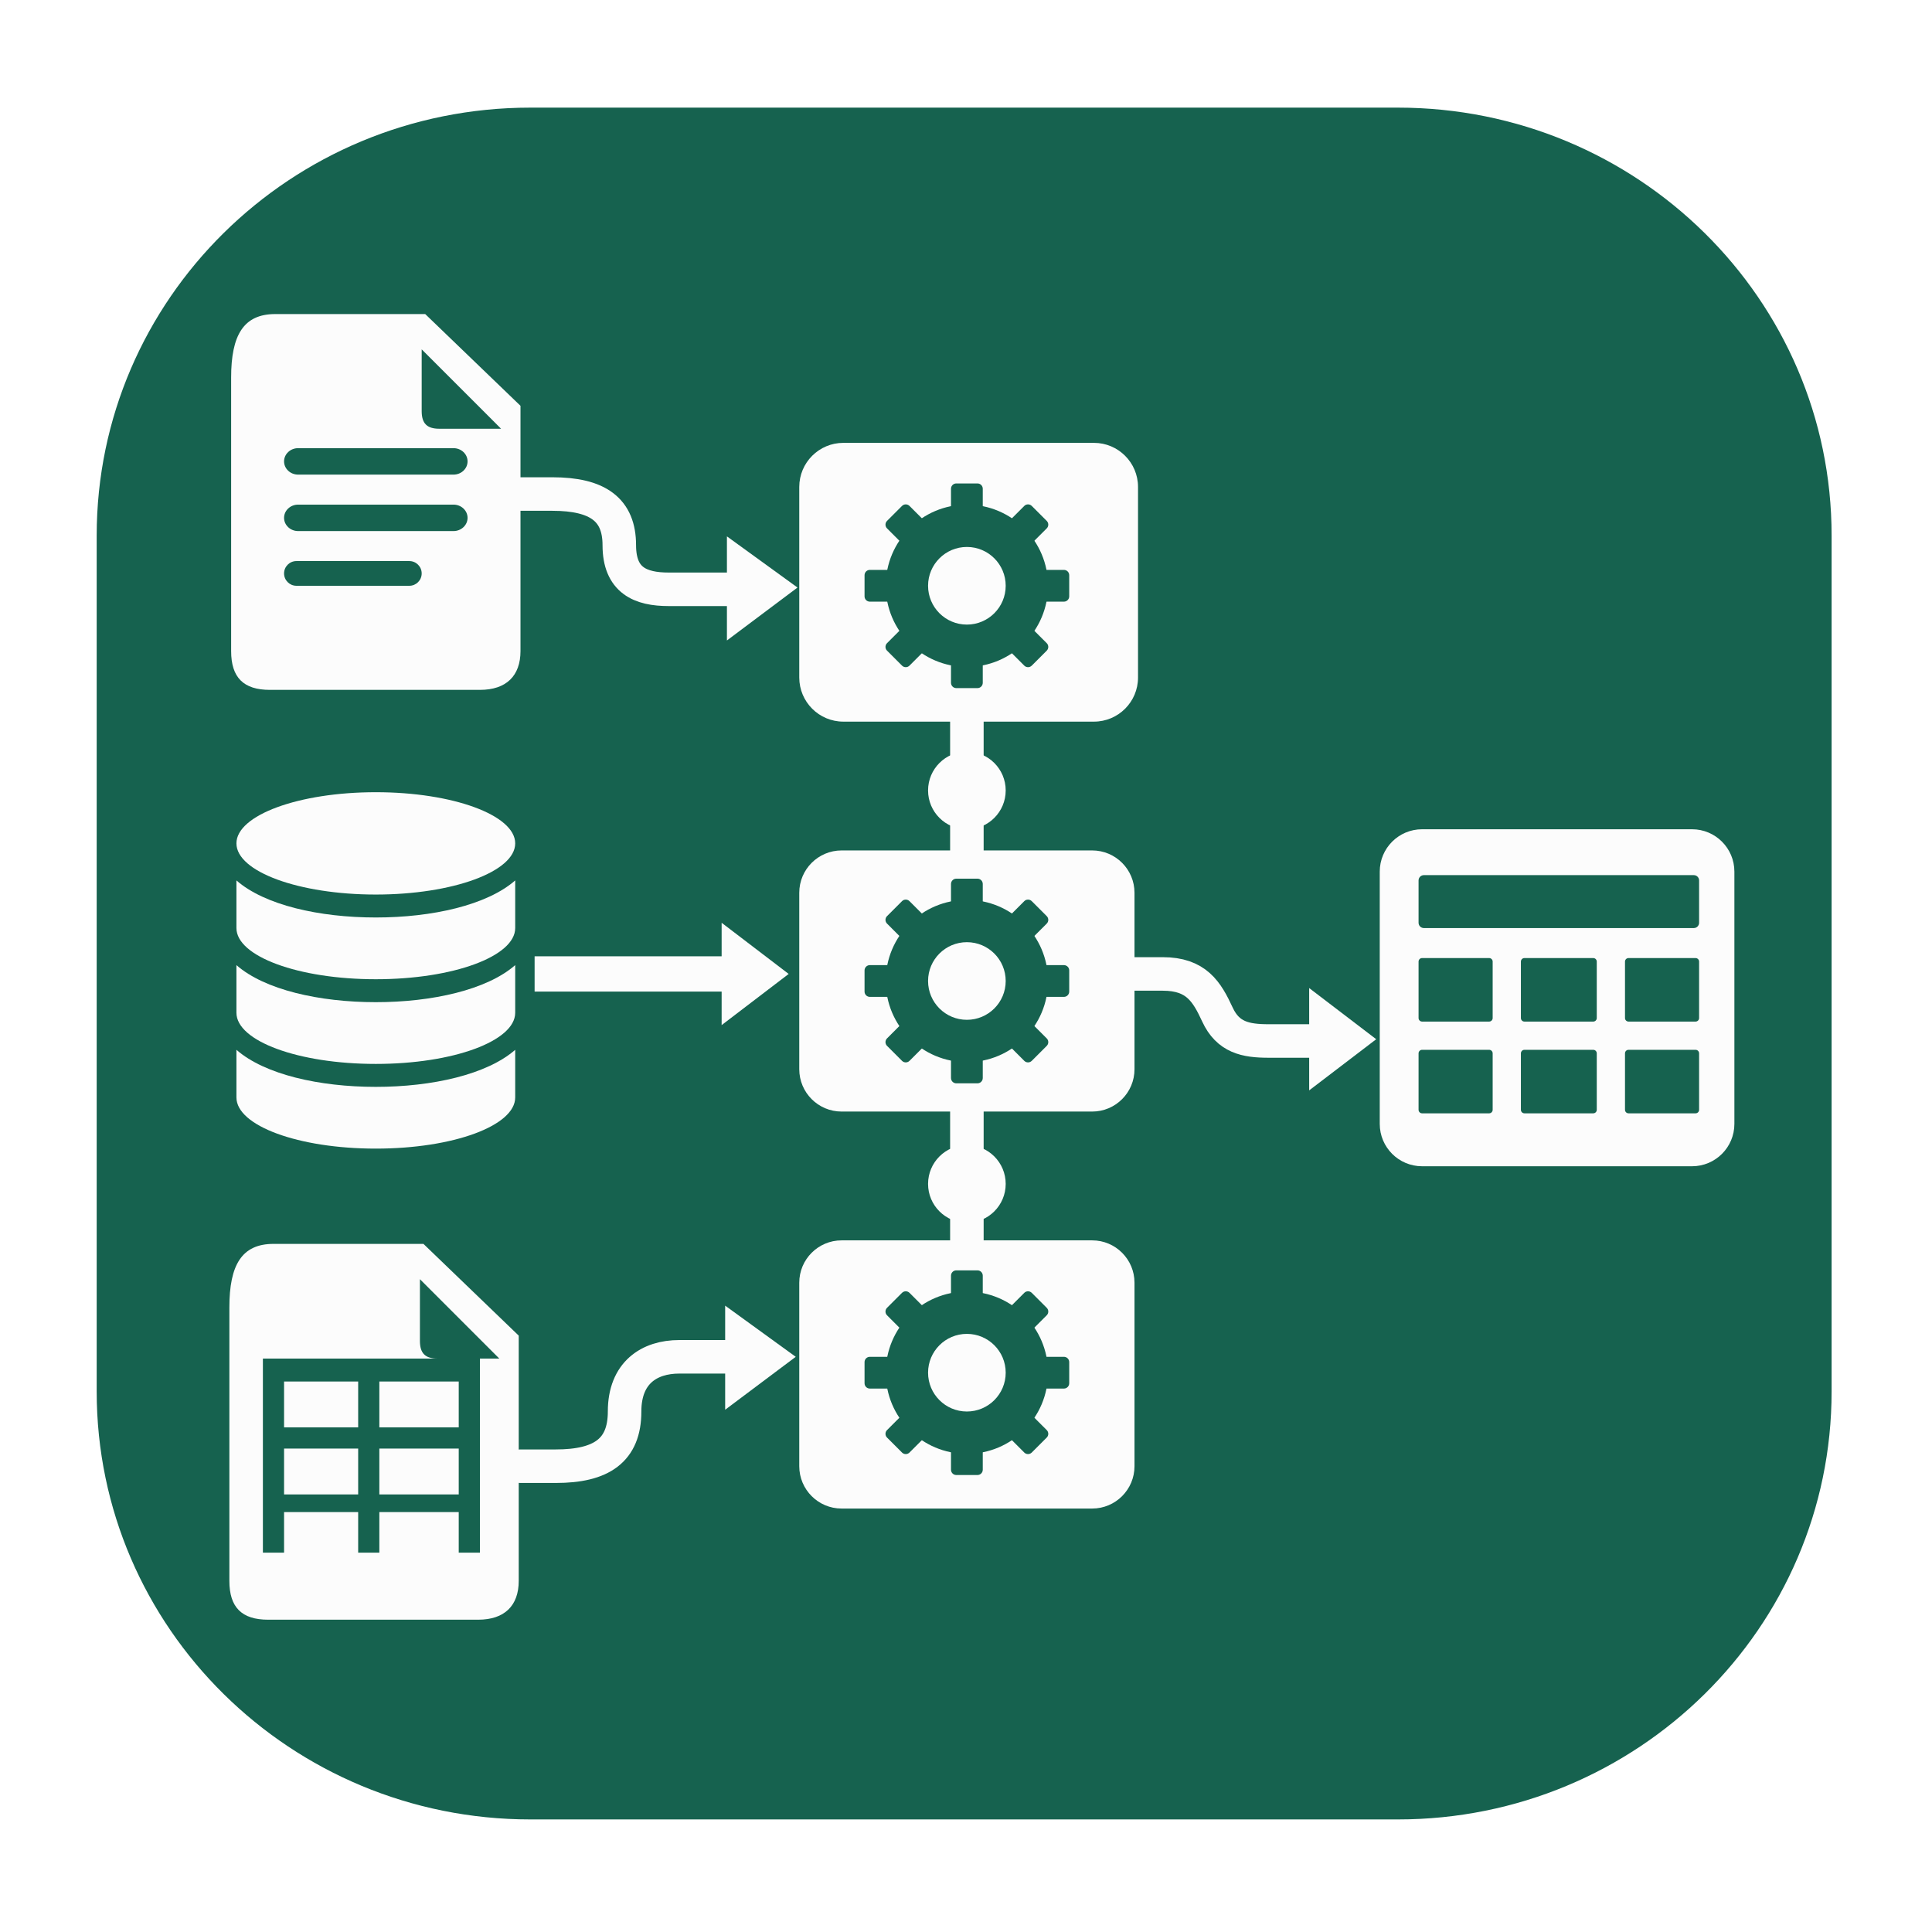
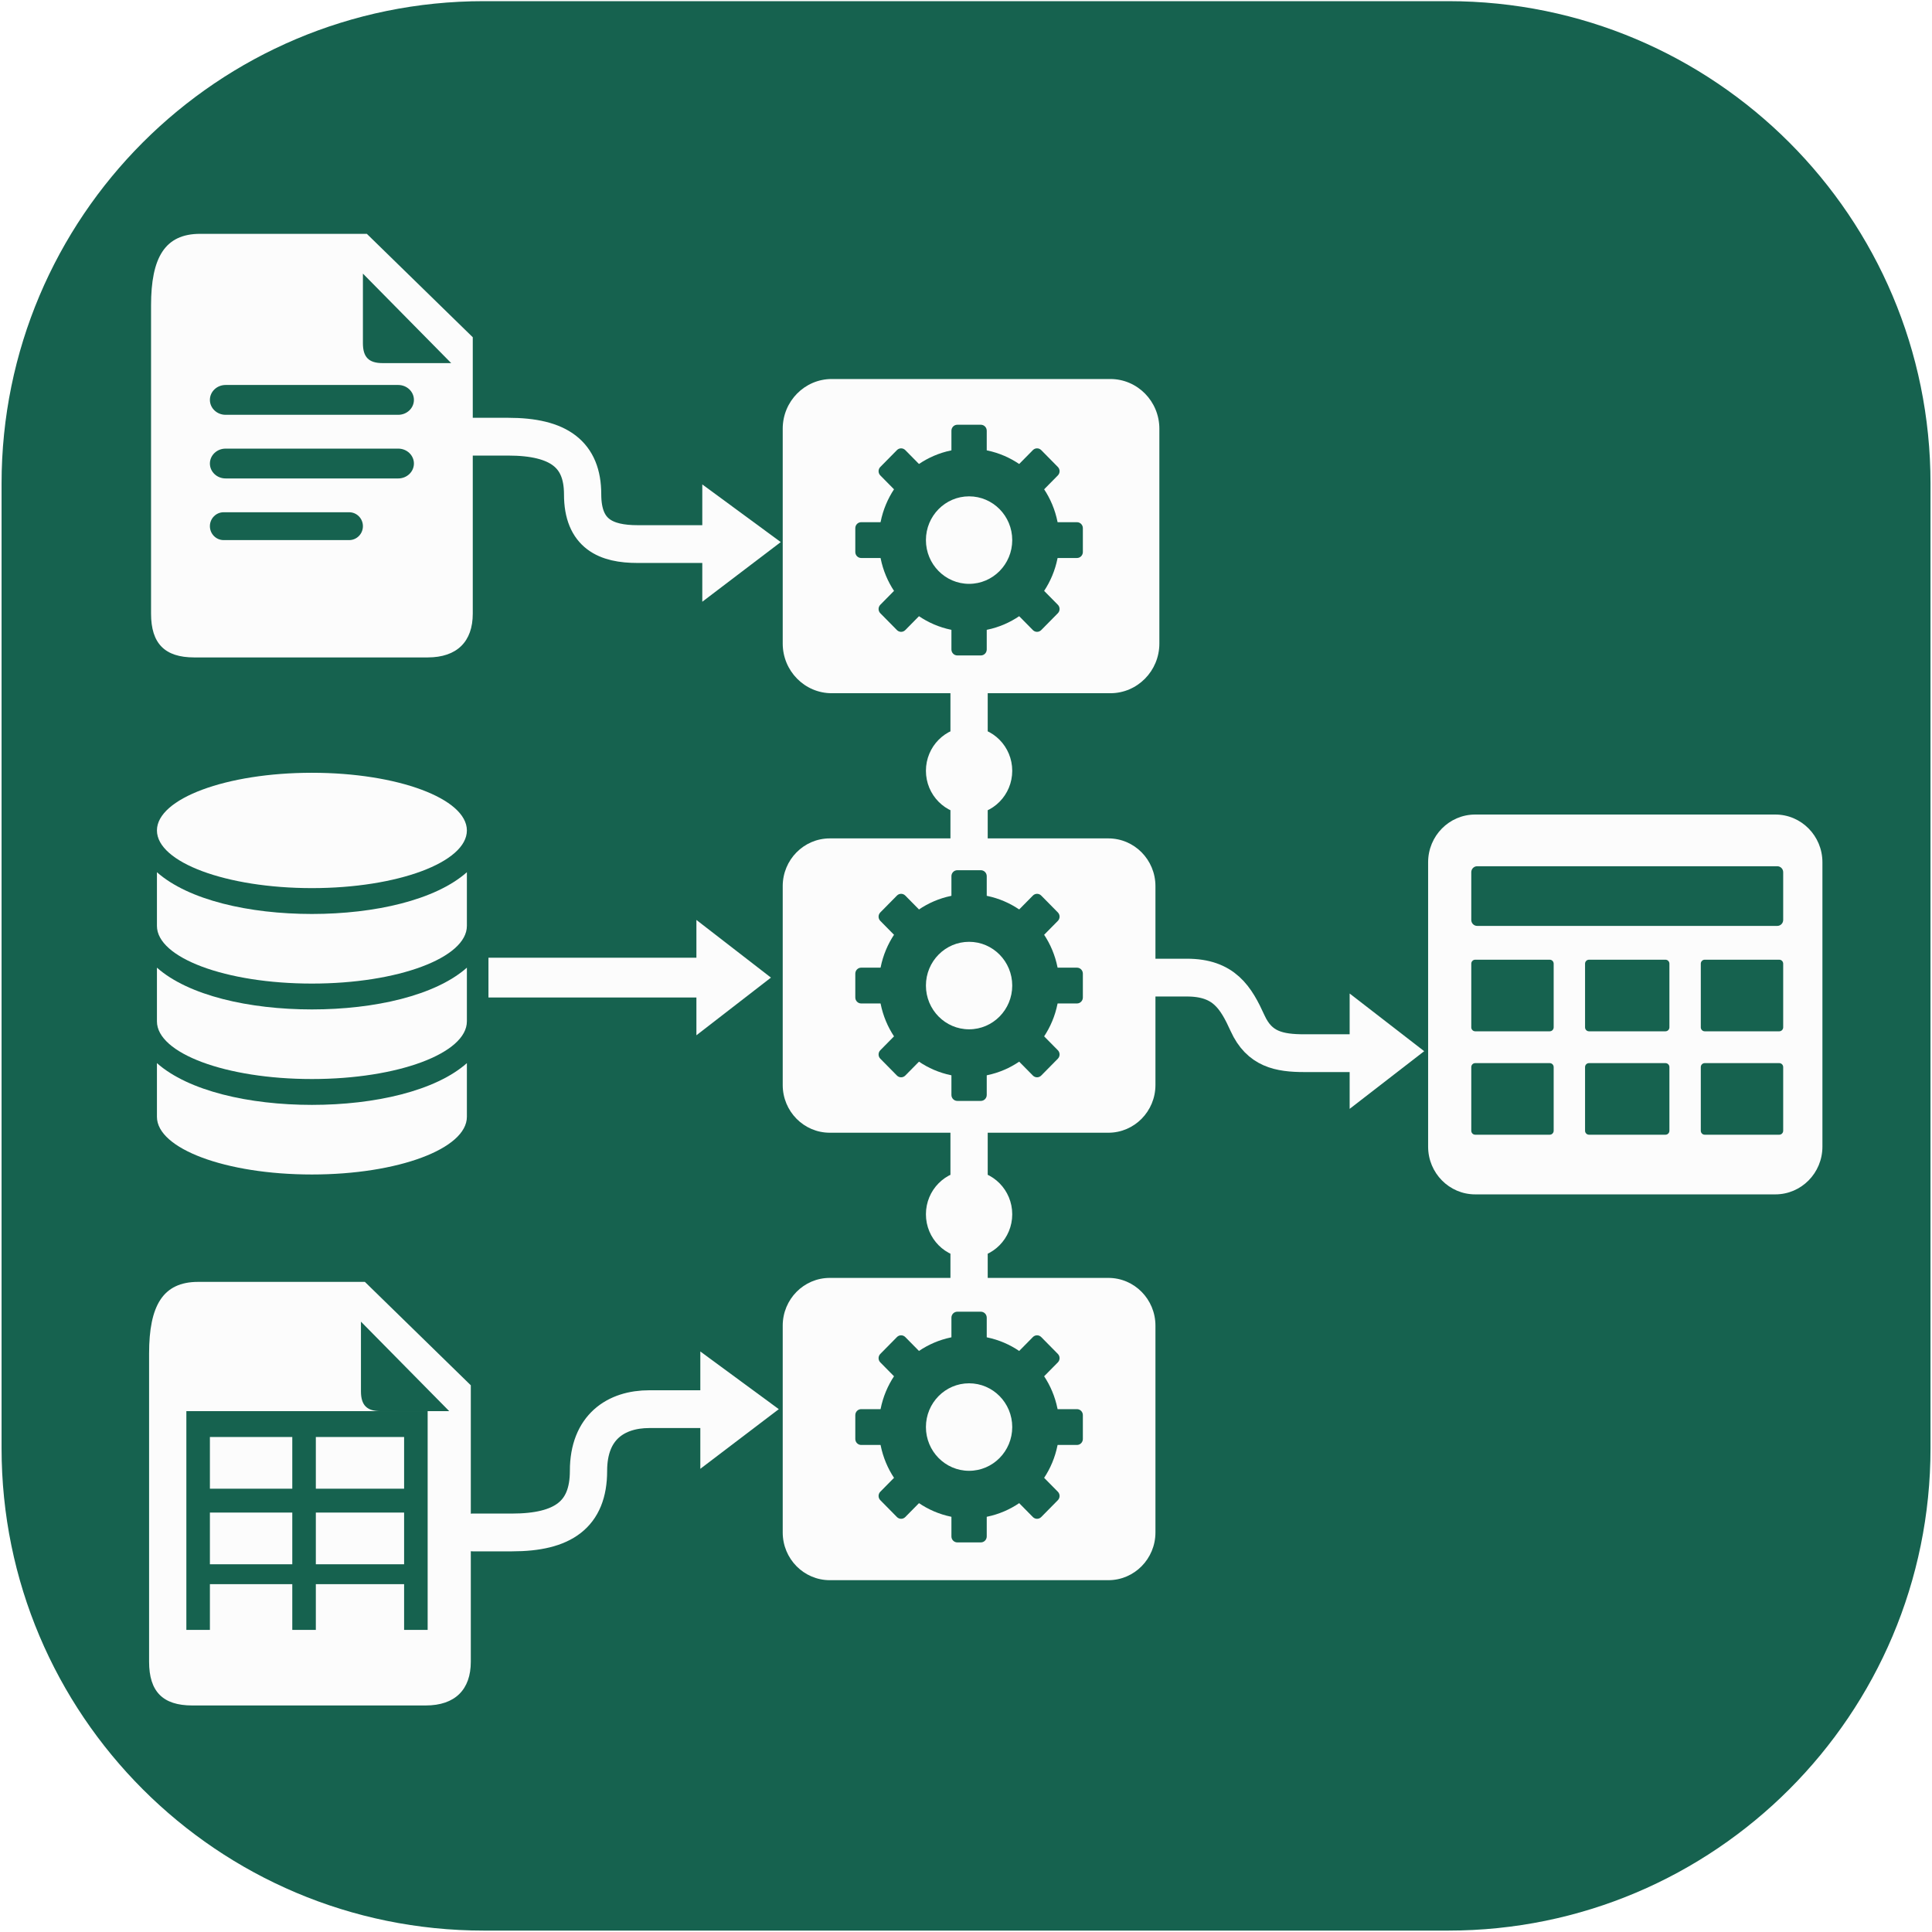
- <svg xmlns="http://www.w3.org/2000/svg" viewBox="0 0 1095 1095">
+ <svg xmlns="http://www.w3.org/2000/svg" viewBox="54.001 60.417 984.858 971.492" width="48" height="48" preserveAspectRatio="none">
  <rect x="54.8" y="61" width="983.3" height="970.2" ry="242.55" rx="245.825" fill="#16624f" />
  <defs>
    <g id="doc">
      <path d="M25 0h85l54 52v139c0 14-8 22-23 22H22C7 213 0 206 0 191V36C0 12 7 0 25 0Z" />
      <path d="M108 20v35c0 7 3 10 10 10h35Z" fill="#16624f" />
    </g>
    <path id="band" d="M0 0v27c0 16 35 29 79 29s79-13 79-29V0c-16 14-47 21-79 21S16 14 0 0Z" />
    <rect id="tooth" x="-9" y="-58" width="18" height="27" rx="3" />
    <g id="gear" fill="#16624f">
      <circle r="46" />
      <use href="#tooth" />
      <use href="#tooth" transform="rotate(45)" />
      <use href="#tooth" transform="rotate(90)" />
      <use href="#tooth" transform="rotate(135)" />
      <use href="#tooth" transform="rotate(180)" />
      <use href="#tooth" transform="rotate(225)" />
      <use href="#tooth" transform="rotate(270)" />
      <use href="#tooth" transform="rotate(315)" />
      <circle r="22" fill="#fcfcfc" />
    </g>
  </defs>
  <g fill="#fcfcfc">
    <path d="M295 280h18c26 0 38 9 38 29s12 25 28 25h36" fill="none" stroke="#fcfcfc" stroke-width="19" stroke-linecap="round" stroke-linejoin="round" />
    <path d="M412 304l40 29-40 30Z" />
    <rect x="303" y="542" width="109" height="20" />
    <path d="M409 523l38 29-38 29Z" />
    <path d="M295 831h20c26 0 39-9 39-31s14-31 31-31h29" fill="none" stroke="#fcfcfc" stroke-width="19" stroke-linecap="round" />
    <path d="M411 740l40 29-40 30Z" />
    <path d="M642 552h17c19 0 25 10 31 23s16 15 29 15h27" fill="none" stroke="#fcfcfc" stroke-width="19" stroke-linecap="round" />
    <path d="M742 560l38 29-38 29Z" />
    <path d="M548 408v76M548 629v76" fill="none" stroke="#fcfcfc" stroke-width="19" />
    <circle cx="548" cy="448" r="22" />
    <circle cx="548" cy="671" r="22" />
    <use href="#doc" x="131" y="178" />
    <use href="#doc" x="130" y="705" />
    <ellipse cx="213" cy="478" rx="79" ry="29" />
    <use href="#band" x="134" y="499" />
    <use href="#band" x="134" y="547" />
    <use href="#band" x="134" y="595" />
    <rect x="453" y="251" width="192" height="158" rx="25" />
    <rect x="453" y="482" width="190" height="148" rx="24" />
    <rect x="453" y="703" width="190" height="152" rx="24" />
    <rect x="782" y="470" width="201" height="191" rx="24" />
  </g>
  <g fill="#16624f">
    <rect x="161" y="254" width="104" height="15" rx="8" />
    <rect x="161" y="286" width="104" height="15" rx="8" />
    <rect x="161" y="318" width="78" height="14" rx="7" />
    <path d="M149 770h123v110h-12v-23h-45v23h-12v-23h-42v23h-12Zm12 13v26h42v-26Zm54 0v26h45v-26Zm-54 38v26h42v-26Zm54 0v26h45v-26Z" fill-rule="evenodd" />
    <use href="#gear" x="548" y="332" />
    <use href="#gear" x="548" y="556" />
    <use href="#gear" x="548" y="778" />
    <rect x="804" y="496" width="159" height="30" rx="3" />
    <rect x="804" y="543" width="42" height="36" rx="2" />
    <rect x="862" y="543" width="43" height="36" rx="2" />
    <rect x="921" y="543" width="42" height="36" rx="2" />
    <rect x="804" y="595" width="42" height="36" rx="2" />
    <rect x="862" y="595" width="43" height="36" rx="2" />
    <rect x="921" y="595" width="42" height="36" rx="2" />
  </g>
</svg>
